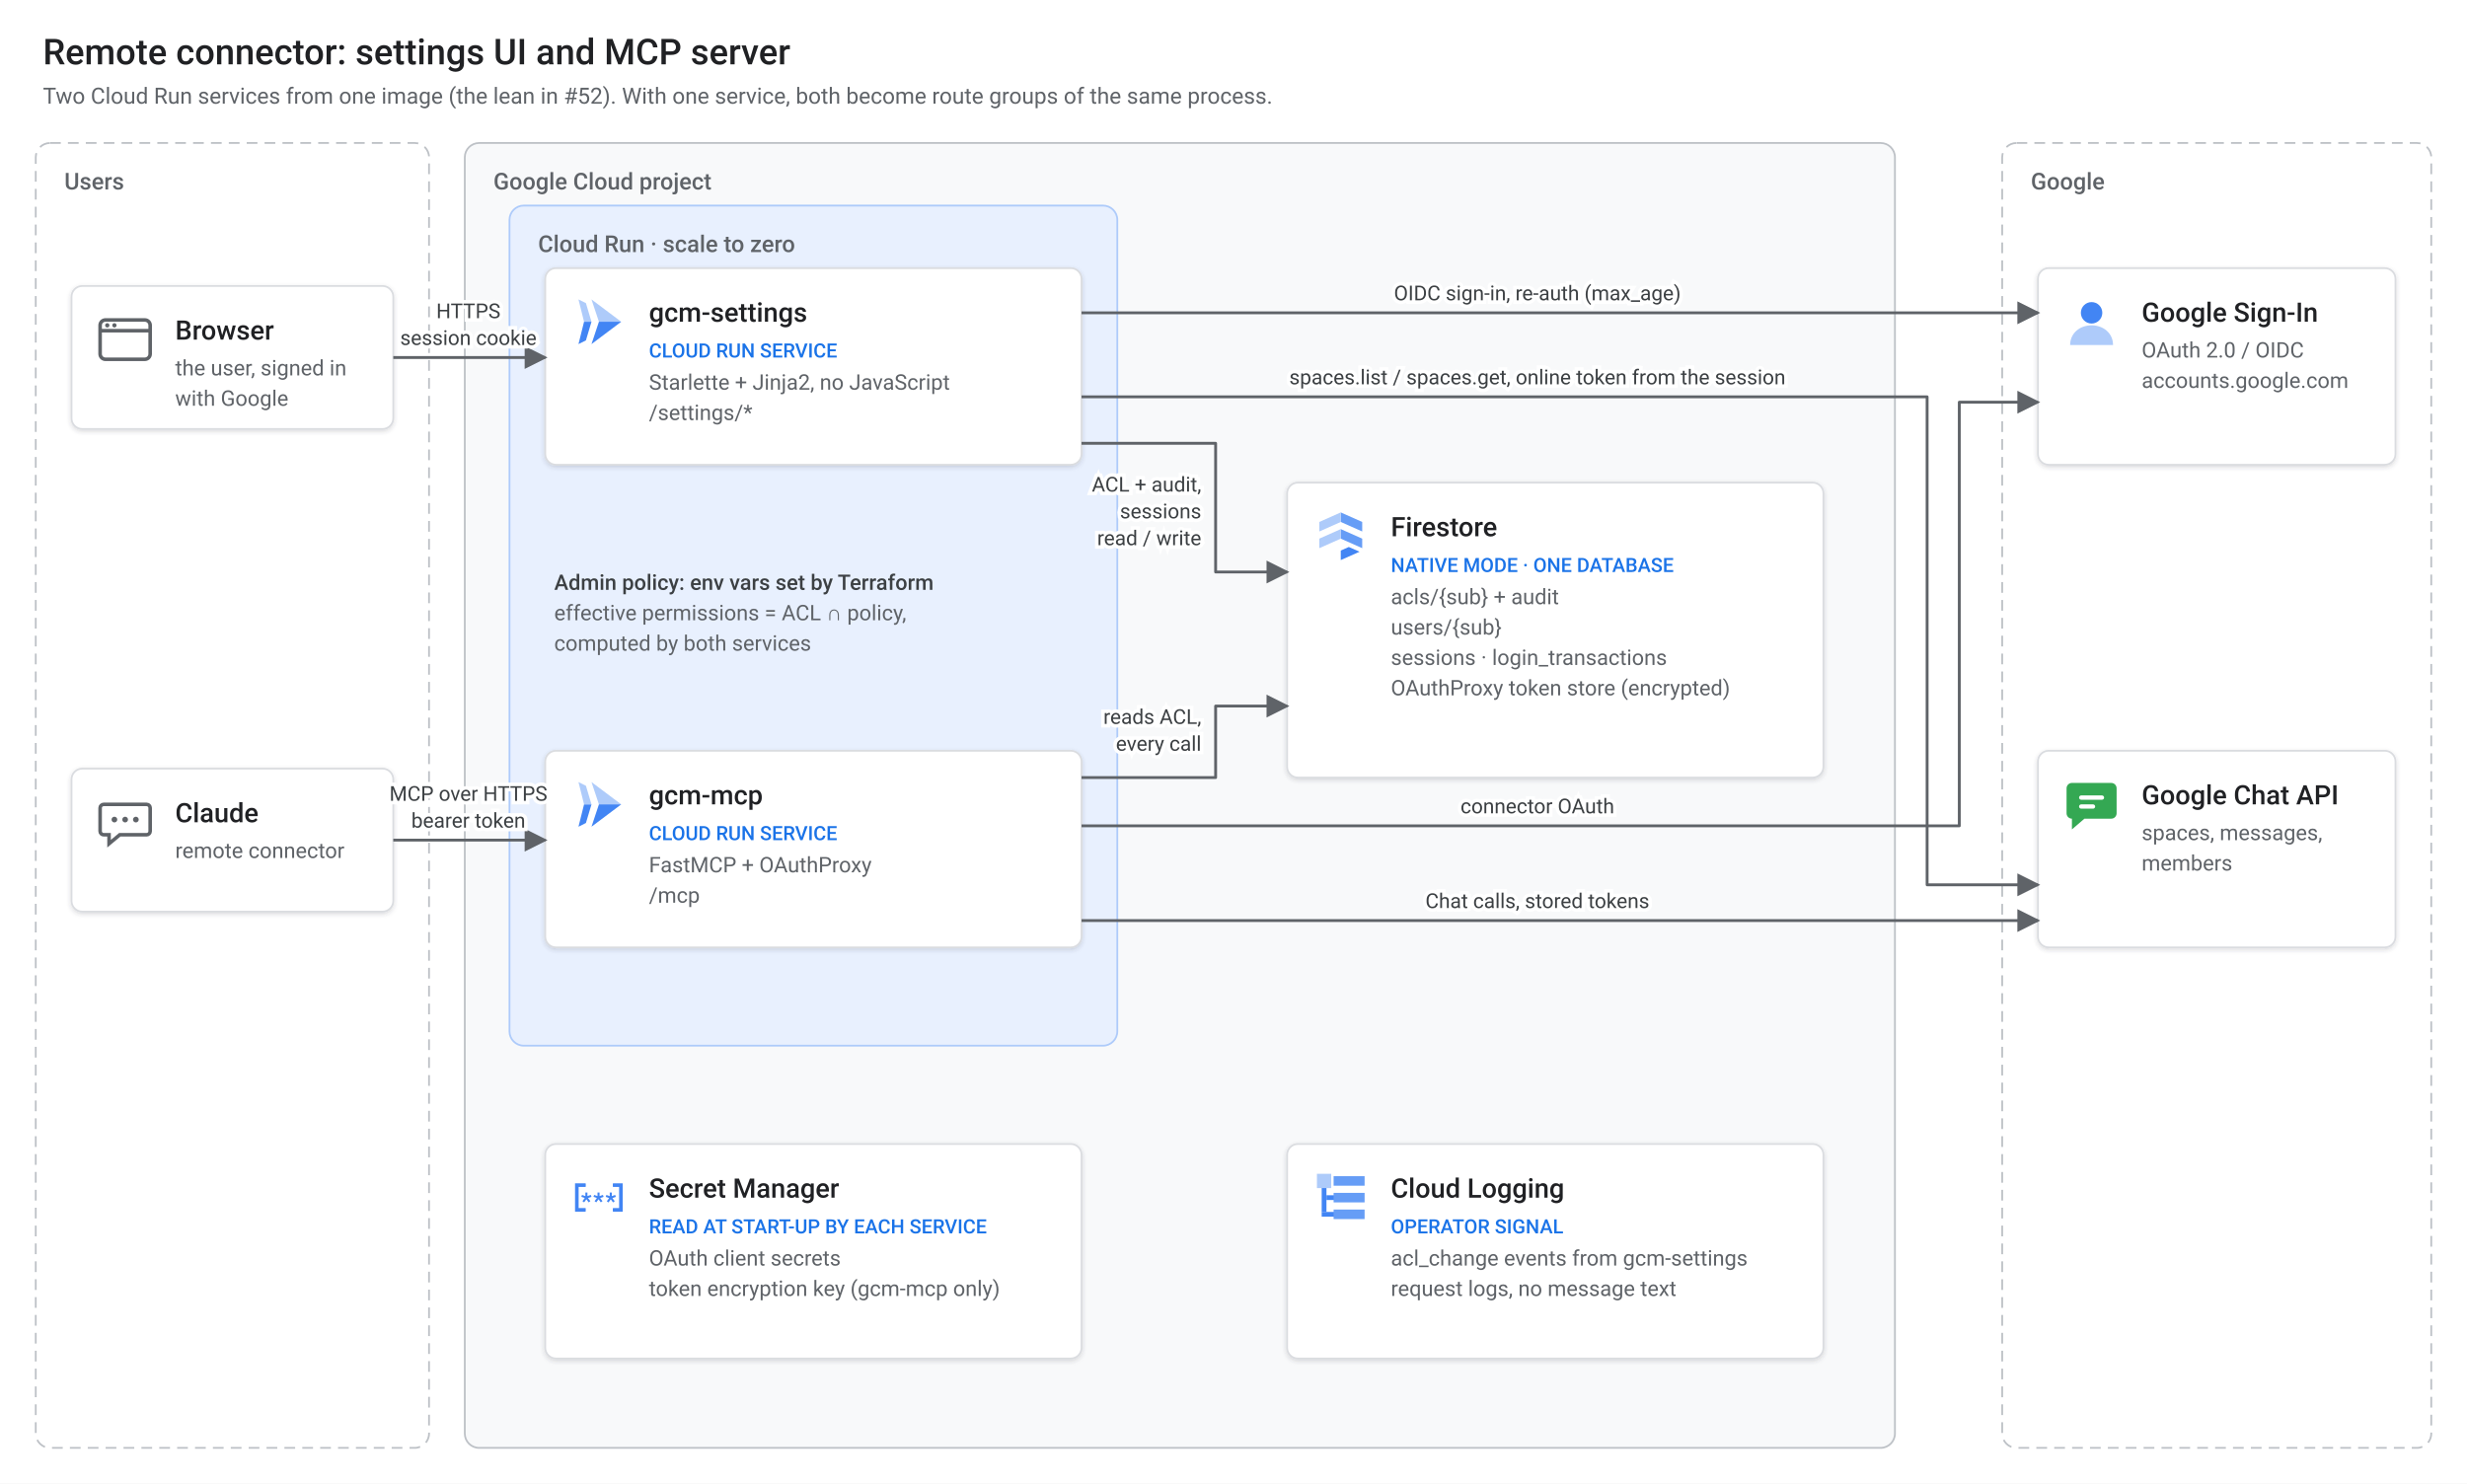
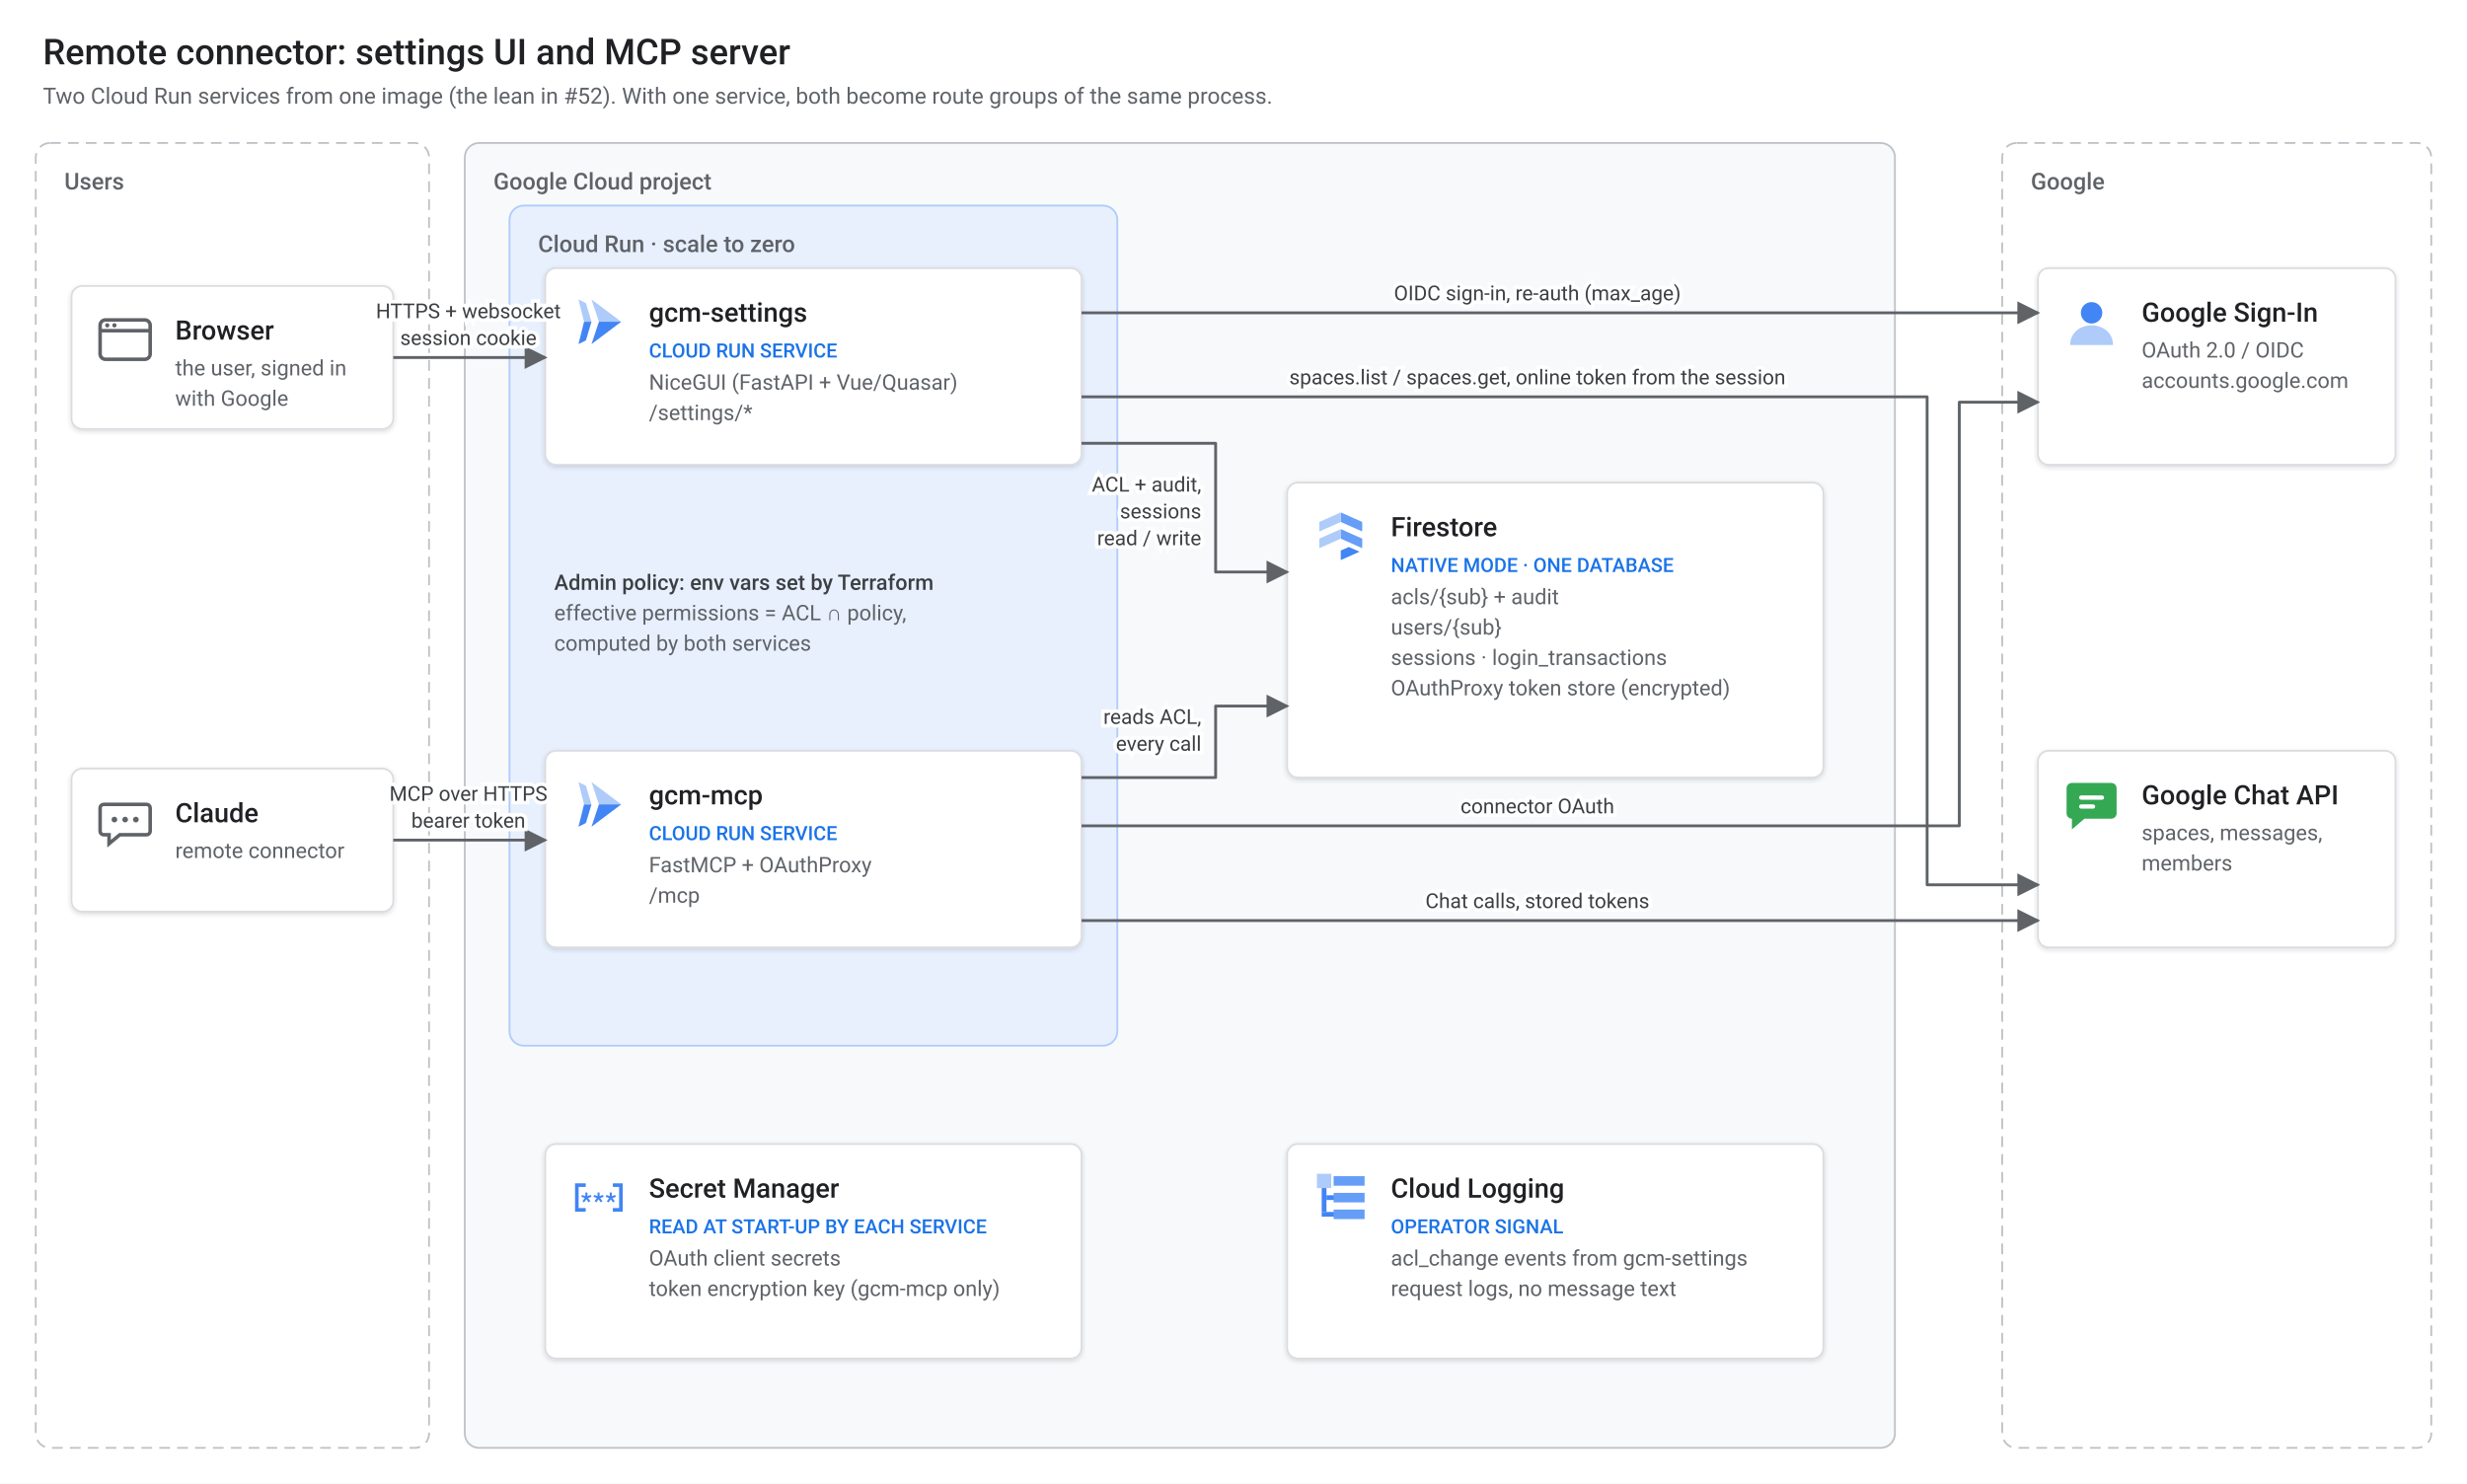
<svg xmlns="http://www.w3.org/2000/svg" width="1380" height="830" viewBox="0 0 1380 830">
  <defs>
    <filter id="sh" x="-5%" y="-5%" width="110%" height="120%">
      <feDropShadow dx="0" dy="1" stdDeviation="1.2" flood-color="#3C4043" flood-opacity="0.18" />
    </filter>
    <marker id="ah" viewBox="0 0 10 10" refX="9" refY="5" markerWidth="8" markerHeight="8" orient="auto-start-reverse">
      <path d="M0 0L10 5L0 10z" fill="#5F6368" />
    </marker>
  </defs>
  <rect width="1380" height="830" fill="#FFFFFF" />
  <text x="24" y="36" font-family="'Google Sans', Roboto, Arial, sans-serif" font-size="20" font-weight="500" fill="#202124" text-anchor="start">Remote connector: settings UI and MCP server</text>
  <text x="24" y="58" font-family="'Google Sans', Roboto, Arial, sans-serif" font-size="12.5" font-weight="400" fill="#5F6368" text-anchor="start">Two Cloud Run services from one image (the lean in #52). With one service, both become route groups of the same process.</text>
  <rect x="20" y="80" width="220" height="730" rx="8" fill="#FFFFFF" stroke="#BDC1C6" stroke-dasharray="6 4" />
  <text x="36" y="106" font-family="'Google Sans', Roboto, Arial, sans-serif" font-size="13" font-weight="500" fill="#5F6368" text-anchor="start">Users</text>
  <rect x="260" y="80" width="800" height="730" rx="8" fill="#F8F9FA" stroke="#BDC1C6" />
  <text x="276" y="106" font-family="'Google Sans', Roboto, Arial, sans-serif" font-size="13" font-weight="500" fill="#5F6368" text-anchor="start">Google Cloud project</text>
  <rect x="285" y="115" width="340" height="470" rx="8" fill="#E8F0FE" stroke="#AECBFA" />
  <text x="301" y="141" font-family="'Google Sans', Roboto, Arial, sans-serif" font-size="13" font-weight="500" fill="#5F6368" text-anchor="start">Cloud Run · scale to zero</text>
  <rect x="1120" y="80" width="240" height="730" rx="8" fill="#FFFFFF" stroke="#BDC1C6" stroke-dasharray="6 4" />
  <text x="1136" y="106" font-family="'Google Sans', Roboto, Arial, sans-serif" font-size="13" font-weight="500" fill="#5F6368" text-anchor="start">Google</text>
  <rect x="40" y="160" width="180" height="80" rx="6" fill="#FFFFFF" stroke="#DADCE0" filter="url(#sh)" />
  <g transform="translate(54,174)">
    <rect x="2" y="5" width="28" height="22" rx="3" fill="none" stroke="#5F6368" stroke-width="2" />
    <line x1="2" y1="11" x2="30" y2="11" stroke="#5F6368" stroke-width="2" />
    <circle cx="6" cy="8" r="1.2" fill="#5F6368" />
    <circle cx="10" cy="8" r="1.2" fill="#5F6368" />
  </g>
  <text x="98" y="190" font-family="'Google Sans', Roboto, Arial, sans-serif" font-size="15" font-weight="500" fill="#202124" text-anchor="start">Browser</text>
  <text x="98" y="210" font-family="'Google Sans', Roboto, Arial, sans-serif" font-size="12" font-weight="400" fill="#5F6368" text-anchor="start">the user, signed in</text>
  <text x="98" y="227" font-family="'Google Sans', Roboto, Arial, sans-serif" font-size="12" font-weight="400" fill="#5F6368" text-anchor="start">with Google</text>
  <rect x="40" y="430" width="180" height="80" rx="6" fill="#FFFFFF" stroke="#DADCE0" filter="url(#sh)" />
  <g transform="translate(54,444)">
    <path d="M4 6h24a2 2 0 0 1 2 2v13a2 2 0 0 1-2 2H13l-6 5v-5H4a2 2 0 0 1-2-2V8a2 2 0 0 1 2-2z" fill="none" stroke="#5F6368" stroke-width="2" />
    <circle cx="10" cy="14.5" r="1.6" fill="#5F6368" />
    <circle cx="16" cy="14.5" r="1.6" fill="#5F6368" />
    <circle cx="22" cy="14.5" r="1.6" fill="#5F6368" />
  </g>
  <text x="98" y="460" font-family="'Google Sans', Roboto, Arial, sans-serif" font-size="15" font-weight="500" fill="#202124" text-anchor="start">Claude</text>
  <text x="98" y="480" font-family="'Google Sans', Roboto, Arial, sans-serif" font-size="12" font-weight="400" fill="#5F6368" text-anchor="start">remote connector</text>
  <rect x="305" y="150" width="300" height="110" rx="6" fill="#FFFFFF" stroke="#DADCE0" filter="url(#sh)" />
  <svg x="319" y="164" width="32" height="32" viewBox="0 0 24 24" overflow="visible">
    <g>
      <g>
        <polygon fill="#aecbfa" fill-rule="evenodd" points="8.9 2.63 12.02 12 21.38 12 8.9 2.63" />
        <polygon fill="#4285f4" fill-rule="evenodd" points="21.38 12 12.02 12 8.9 21.38 21.38 12" />
        <polygon fill="#4285f4" fill-rule="evenodd" points="3.44 21.38 6.57 19.81 8.9 12 5.78 12 3.44 21.38" />
        <polygon fill="#aecbfa" fill-rule="evenodd" points="3.44 2.63 5.78 12 8.9 12 6.57 4.19 3.44 2.63" />
      </g>
    </g>
  </svg>
  <text x="363" y="180" font-family="'Google Sans', Roboto, Arial, sans-serif" font-size="15" font-weight="500" fill="#202124" text-anchor="start">gcm-settings</text>
  <text x="363" y="200" font-family="'Google Sans', Roboto, Arial, sans-serif" font-size="11" font-weight="500" fill="#1A73E8" text-anchor="start">CLOUD RUN SERVICE</text>
-   <text x="363" y="218" font-family="'Google Sans', Roboto, Arial, sans-serif" font-size="12" font-weight="400" fill="#5F6368" text-anchor="start">Starlette + Jinja2, no JavaScript</text>
+   <text x="363" y="218" font-family="'Google Sans', Roboto, Arial, sans-serif" font-size="12" font-weight="400" fill="#5F6368" text-anchor="start">NiceGUI (FastAPI + Vue/Quasar)</text>
  <text x="363" y="235" font-family="'Google Sans', Roboto, Arial, sans-serif" font-size="12" font-weight="400" fill="#5F6368" text-anchor="start">/settings/*</text>
  <rect x="305" y="420" width="300" height="110" rx="6" fill="#FFFFFF" stroke="#DADCE0" filter="url(#sh)" />
  <svg x="319" y="434" width="32" height="32" viewBox="0 0 24 24" overflow="visible">
    <g>
      <g>
        <polygon fill="#aecbfa" fill-rule="evenodd" points="8.9 2.63 12.02 12 21.38 12 8.9 2.63" />
        <polygon fill="#4285f4" fill-rule="evenodd" points="21.38 12 12.02 12 8.9 21.38 21.38 12" />
        <polygon fill="#4285f4" fill-rule="evenodd" points="3.44 21.38 6.57 19.81 8.9 12 5.78 12 3.44 21.38" />
        <polygon fill="#aecbfa" fill-rule="evenodd" points="3.44 2.63 5.78 12 8.9 12 6.57 4.19 3.44 2.63" />
      </g>
    </g>
  </svg>
  <text x="363" y="450" font-family="'Google Sans', Roboto, Arial, sans-serif" font-size="15" font-weight="500" fill="#202124" text-anchor="start">gcm-mcp</text>
  <text x="363" y="470" font-family="'Google Sans', Roboto, Arial, sans-serif" font-size="11" font-weight="500" fill="#1A73E8" text-anchor="start">CLOUD RUN SERVICE</text>
  <text x="363" y="488" font-family="'Google Sans', Roboto, Arial, sans-serif" font-size="12" font-weight="400" fill="#5F6368" text-anchor="start">FastMCP + OAuthProxy</text>
  <text x="363" y="505" font-family="'Google Sans', Roboto, Arial, sans-serif" font-size="12" font-weight="400" fill="#5F6368" text-anchor="start">/mcp</text>
  <text x="310" y="330" font-family="'Google Sans', Roboto, Arial, sans-serif" font-size="12" font-weight="500" fill="#3C4043" text-anchor="start">Admin policy: env vars set by Terraform</text>
  <text x="310" y="347" font-family="'Google Sans', Roboto, Arial, sans-serif" font-size="12" font-weight="400" fill="#5F6368" text-anchor="start">effective permissions = ACL ∩ policy,</text>
  <text x="310" y="364" font-family="'Google Sans', Roboto, Arial, sans-serif" font-size="12" font-weight="400" fill="#5F6368" text-anchor="start">computed by both services</text>
  <rect x="720" y="270" width="300" height="165" rx="6" fill="#FFFFFF" stroke="#DADCE0" filter="url(#sh)" />
  <svg x="734" y="284" width="32" height="32" viewBox="0 0 24 24" overflow="visible">
    <g>
      <g>
        <g>
          <path fill="#669df6" d="M21,13,12,9v4l9,4Zm0-7L12,2V6l9,4Z" />
          <polygon fill="#aecbfa" points="3 6 12 2 12 6 3 10 3 6" />
          <polygon fill="#aecbfa" points="3 13 12 9 12 13 3 17 3 13" />
          <polygon fill="#4285f4" points="12 18 15.37 16.5 19.88 18.5 12 22 12 18" />
        </g>
      </g>
    </g>
  </svg>
  <text x="778" y="300" font-family="'Google Sans', Roboto, Arial, sans-serif" font-size="15" font-weight="500" fill="#202124" text-anchor="start">Firestore</text>
  <text x="778" y="320" font-family="'Google Sans', Roboto, Arial, sans-serif" font-size="11" font-weight="500" fill="#1A73E8" text-anchor="start">NATIVE MODE · ONE DATABASE</text>
  <text x="778" y="338" font-family="'Google Sans', Roboto, Arial, sans-serif" font-size="12" font-weight="400" fill="#5F6368" text-anchor="start">acls/{sub} + audit</text>
  <text x="778" y="355" font-family="'Google Sans', Roboto, Arial, sans-serif" font-size="12" font-weight="400" fill="#5F6368" text-anchor="start">users/{sub}</text>
  <text x="778" y="372" font-family="'Google Sans', Roboto, Arial, sans-serif" font-size="12" font-weight="400" fill="#5F6368" text-anchor="start">sessions · login_transactions</text>
  <text x="778" y="389" font-family="'Google Sans', Roboto, Arial, sans-serif" font-size="12" font-weight="400" fill="#5F6368" text-anchor="start">OAuthProxy token store (encrypted)</text>
  <rect x="305" y="640" width="300" height="120" rx="6" fill="#FFFFFF" stroke="#DADCE0" filter="url(#sh)" />
  <svg x="319" y="654" width="32" height="32" viewBox="0 0 24 24" overflow="visible">
    <g stroke="none" stroke-width="1" fill="none" fill-rule="evenodd">
      <g transform="translate(2, 6)" fill="#4285F4" fill-rule="nonzero">
        <path d="M20,9.41469125e-14 L20,11.887 L16.038,11.887 C15.934,11.887 15.849,11.802 15.849,11.698 L15.849,10.566 C15.849,10.462 15.934,10.377 16.038,10.377 L18.49,10.377 L18.49,1.509 L16.038,1.509 C15.934,1.509 15.849,1.425 15.849,1.321 L15.849,0.189 C15.849,0.084 15.934,9.41105434e-14 16.038,9.41469125e-14 L20,9.41469125e-14 Z M4.309,9.41469125e-14 C4.413,9.3877869e-14 4.498,0.084 4.498,0.189 L4.498,1.321 C4.498,1.425 4.413,1.509 4.309,1.509 L1.509,1.509 L1.509,10.377 L4.292,10.377 C4.397,10.377 4.481,10.462 4.481,10.566 L4.481,11.698 C4.481,11.802 4.397,11.887 4.292,11.887 L2.14050999e-13,11.887 L2.14050999e-13,9.41469125e-14 L4.309,9.41469125e-14 Z M15.427,3.868 L15.427,5.324 L15.488,5.349 L16.838,4.871 L17.118,5.691 L15.756,6.156 L15.719,6.254 L16.656,7.514 L15.95,8.028 L15.038,6.768 L14.953,6.768 L14.04,8.028 L13.335,7.514 L14.259,6.254 L14.235,6.156 L12.873,5.691 L13.152,4.871 L14.49,5.349 L14.563,5.324 L14.563,3.868 L15.427,3.868 Z M5.196,3.868 L5.196,5.31 L5.257,5.334 L6.607,4.861 L6.887,5.673 L5.524,6.133 L5.488,6.23 L6.425,7.478 L5.719,7.987 L4.807,6.739 L4.722,6.739 L3.809,7.987 L3.104,7.478 L4.028,6.23 L4.004,6.133 L2.642,5.673 L2.921,4.861 L4.259,5.334 L4.332,5.31 L4.332,3.868 L5.196,3.868 Z M10.29,3.868 L10.29,5.31 L10.351,5.334 L11.701,4.861 L11.981,5.673 L10.619,6.133 L10.582,6.23 L11.519,7.478 L10.813,7.987 L9.901,6.739 L9.816,6.739 L8.904,7.987 L8.198,7.478 L9.123,6.23 L9.098,6.133 L7.736,5.673 L8.016,4.861 L9.354,5.334 L9.427,5.31 L9.427,3.868 L10.29,3.868 Z" />
      </g>
    </g>
  </svg>
  <text x="363" y="670" font-family="'Google Sans', Roboto, Arial, sans-serif" font-size="15" font-weight="500" fill="#202124" text-anchor="start">Secret Manager</text>
  <text x="363" y="690" font-family="'Google Sans', Roboto, Arial, sans-serif" font-size="11" font-weight="500" fill="#1A73E8" text-anchor="start">READ AT START-UP BY EACH SERVICE</text>
  <text x="363" y="708" font-family="'Google Sans', Roboto, Arial, sans-serif" font-size="12" font-weight="400" fill="#5F6368" text-anchor="start">OAuth client secrets</text>
  <text x="363" y="725" font-family="'Google Sans', Roboto, Arial, sans-serif" font-size="12" font-weight="400" fill="#5F6368" text-anchor="start">token encryption key (gcm-mcp only)</text>
  <rect x="720" y="640" width="300" height="120" rx="6" fill="#FFFFFF" stroke="#DADCE0" filter="url(#sh)" />
  <svg x="734" y="654" width="32" height="32" viewBox="0 0 24 24" overflow="visible">
    <g>
      <rect fill="#4285f4" x="6" y="11" width="4" height="2" />
      <rect fill="#4285f4" x="4" y="18" width="6" height="2" />
      <g>
        <rect fill="none" width="24" height="24" />
        <g>
          <polygon fill="#4285f4" points="4 18 6 18 6 6 4 6 4 18" />
          <polygon fill="#669df6" points="9 7 22 7 22 3 9 3 9 7" />
          <polygon fill="#669df6" points="9 14 22 14 22 10 9 10 9 14" />
          <polygon fill="#669df6" points="9 21 22 21 22 17 9 17 9 21" />
          <polygon fill="#aecbfa" points="2 8 8 8 8 2 2 2 2 8" />
        </g>
      </g>
    </g>
  </svg>
  <text x="778" y="670" font-family="'Google Sans', Roboto, Arial, sans-serif" font-size="15" font-weight="500" fill="#202124" text-anchor="start">Cloud Logging</text>
  <text x="778" y="690" font-family="'Google Sans', Roboto, Arial, sans-serif" font-size="11" font-weight="500" fill="#1A73E8" text-anchor="start">OPERATOR SIGNAL</text>
  <text x="778" y="708" font-family="'Google Sans', Roboto, Arial, sans-serif" font-size="12" font-weight="400" fill="#5F6368" text-anchor="start">acl_change events from gcm-settings</text>
  <text x="778" y="725" font-family="'Google Sans', Roboto, Arial, sans-serif" font-size="12" font-weight="400" fill="#5F6368" text-anchor="start">request logs, no message text</text>
  <rect x="1140" y="150" width="200" height="110" rx="6" fill="#FFFFFF" stroke="#DADCE0" filter="url(#sh)" />
  <g transform="translate(1154,164)">
    <circle cx="16" cy="11" r="6" fill="#4285F4" />
    <path d="M4 29c0-6.6 5.4-11 12-11s12 4.4 12 11z" fill="#AECBFA" />
  </g>
  <text x="1198" y="180" font-family="'Google Sans', Roboto, Arial, sans-serif" font-size="15" font-weight="500" fill="#202124" text-anchor="start">Google Sign-In</text>
  <text x="1198" y="200" font-family="'Google Sans', Roboto, Arial, sans-serif" font-size="12" font-weight="400" fill="#5F6368" text-anchor="start">OAuth 2.0 / OIDC</text>
  <text x="1198" y="217" font-family="'Google Sans', Roboto, Arial, sans-serif" font-size="12" font-weight="400" fill="#5F6368" text-anchor="start">accounts.google.com</text>
  <rect x="1140" y="420" width="200" height="110" rx="6" fill="#FFFFFF" stroke="#DADCE0" filter="url(#sh)" />
  <g transform="translate(1154,434)">
    <path d="M5 4h22a3 3 0 0 1 3 3v14a3 3 0 0 1-3 3H12l-7 6v-6a3 3 0 0 1-3-3V7a3 3 0 0 1 3-3z" fill="#34A853" />
    <rect x="9" y="11" width="14" height="2.4" rx="1.2" fill="#fff" />
    <rect x="9" y="16" width="9" height="2.4" rx="1.2" fill="#fff" />
  </g>
  <text x="1198" y="450" font-family="'Google Sans', Roboto, Arial, sans-serif" font-size="15" font-weight="500" fill="#202124" text-anchor="start">Google Chat API</text>
  <text x="1198" y="470" font-family="'Google Sans', Roboto, Arial, sans-serif" font-size="12" font-weight="400" fill="#5F6368" text-anchor="start">spaces, messages,</text>
  <text x="1198" y="487" font-family="'Google Sans', Roboto, Arial, sans-serif" font-size="12" font-weight="400" fill="#5F6368" text-anchor="start">members</text>
  <path d="M220 200 L305 200" fill="none" stroke="#5F6368" stroke-width="1.6" stroke-linejoin="round" marker-end="url(#ah)" />
-   <text x="262" y="178" font-family="'Google Sans', Roboto, Arial, sans-serif" font-size="11.5" fill="#3C4043" text-anchor="middle" stroke="#FFFFFF" stroke-width="4" paint-order="stroke">HTTPS</text>
+   <text x="262" y="178" font-family="'Google Sans', Roboto, Arial, sans-serif" font-size="11.5" fill="#3C4043" text-anchor="middle" stroke="#FFFFFF" stroke-width="4" paint-order="stroke">HTTPS + websocket</text>
  <text x="262" y="193" font-family="'Google Sans', Roboto, Arial, sans-serif" font-size="11.5" fill="#3C4043" text-anchor="middle" stroke="#FFFFFF" stroke-width="4" paint-order="stroke">session cookie</text>
  <path d="M220 470 L305 470" fill="none" stroke="#5F6368" stroke-width="1.6" stroke-linejoin="round" marker-end="url(#ah)" />
  <text x="262" y="448" font-family="'Google Sans', Roboto, Arial, sans-serif" font-size="11.5" fill="#3C4043" text-anchor="middle" stroke="#FFFFFF" stroke-width="4" paint-order="stroke">MCP over HTTPS</text>
  <text x="262" y="463" font-family="'Google Sans', Roboto, Arial, sans-serif" font-size="11.5" fill="#3C4043" text-anchor="middle" stroke="#FFFFFF" stroke-width="4" paint-order="stroke">bearer token</text>
  <path d="M605 175 L1140 175" fill="none" stroke="#5F6368" stroke-width="1.6" stroke-linejoin="round" marker-end="url(#ah)" />
  <text x="860" y="168" font-family="'Google Sans', Roboto, Arial, sans-serif" font-size="11.5" fill="#3C4043" text-anchor="middle" stroke="#FFFFFF" stroke-width="4" paint-order="stroke">OIDC sign-in, re-auth (max_age)</text>
  <path d="M605 222 L1078 222 L1078 495 L1140 495" fill="none" stroke="#5F6368" stroke-width="1.6" stroke-linejoin="round" marker-end="url(#ah)" />
  <text x="860" y="215" font-family="'Google Sans', Roboto, Arial, sans-serif" font-size="11.5" fill="#3C4043" text-anchor="middle" stroke="#FFFFFF" stroke-width="4" paint-order="stroke">spaces.list / spaces.get, online token from the session</text>
  <path d="M605 248 L680 248 L680 320 L720 320" fill="none" stroke="#5F6368" stroke-width="1.6" stroke-linejoin="round" marker-end="url(#ah)" />
  <text x="672" y="275" font-family="'Google Sans', Roboto, Arial, sans-serif" font-size="11.5" fill="#3C4043" text-anchor="end" stroke="#FFFFFF" stroke-width="4" paint-order="stroke">ACL + audit,</text>
  <text x="672" y="290" font-family="'Google Sans', Roboto, Arial, sans-serif" font-size="11.5" fill="#3C4043" text-anchor="end" stroke="#FFFFFF" stroke-width="4" paint-order="stroke">sessions</text>
  <text x="672" y="305" font-family="'Google Sans', Roboto, Arial, sans-serif" font-size="11.5" fill="#3C4043" text-anchor="end" stroke="#FFFFFF" stroke-width="4" paint-order="stroke">read / write</text>
  <path d="M605 435 L680 435 L680 395 L720 395" fill="none" stroke="#5F6368" stroke-width="1.6" stroke-linejoin="round" marker-end="url(#ah)" />
  <text x="672" y="405" font-family="'Google Sans', Roboto, Arial, sans-serif" font-size="11.5" fill="#3C4043" text-anchor="end" stroke="#FFFFFF" stroke-width="4" paint-order="stroke">reads ACL,</text>
  <text x="672" y="420" font-family="'Google Sans', Roboto, Arial, sans-serif" font-size="11.5" fill="#3C4043" text-anchor="end" stroke="#FFFFFF" stroke-width="4" paint-order="stroke">every call</text>
  <path d="M605 462 L1096 462 L1096 225 L1140 225" fill="none" stroke="#5F6368" stroke-width="1.6" stroke-linejoin="round" marker-end="url(#ah)" />
  <text x="860" y="455" font-family="'Google Sans', Roboto, Arial, sans-serif" font-size="11.5" fill="#3C4043" text-anchor="middle" stroke="#FFFFFF" stroke-width="4" paint-order="stroke">connector OAuth</text>
  <path d="M605 515 L1140 515" fill="none" stroke="#5F6368" stroke-width="1.6" stroke-linejoin="round" marker-end="url(#ah)" />
  <text x="860" y="508" font-family="'Google Sans', Roboto, Arial, sans-serif" font-size="11.5" fill="#3C4043" text-anchor="middle" stroke="#FFFFFF" stroke-width="4" paint-order="stroke">Chat calls, stored tokens</text>
</svg>
